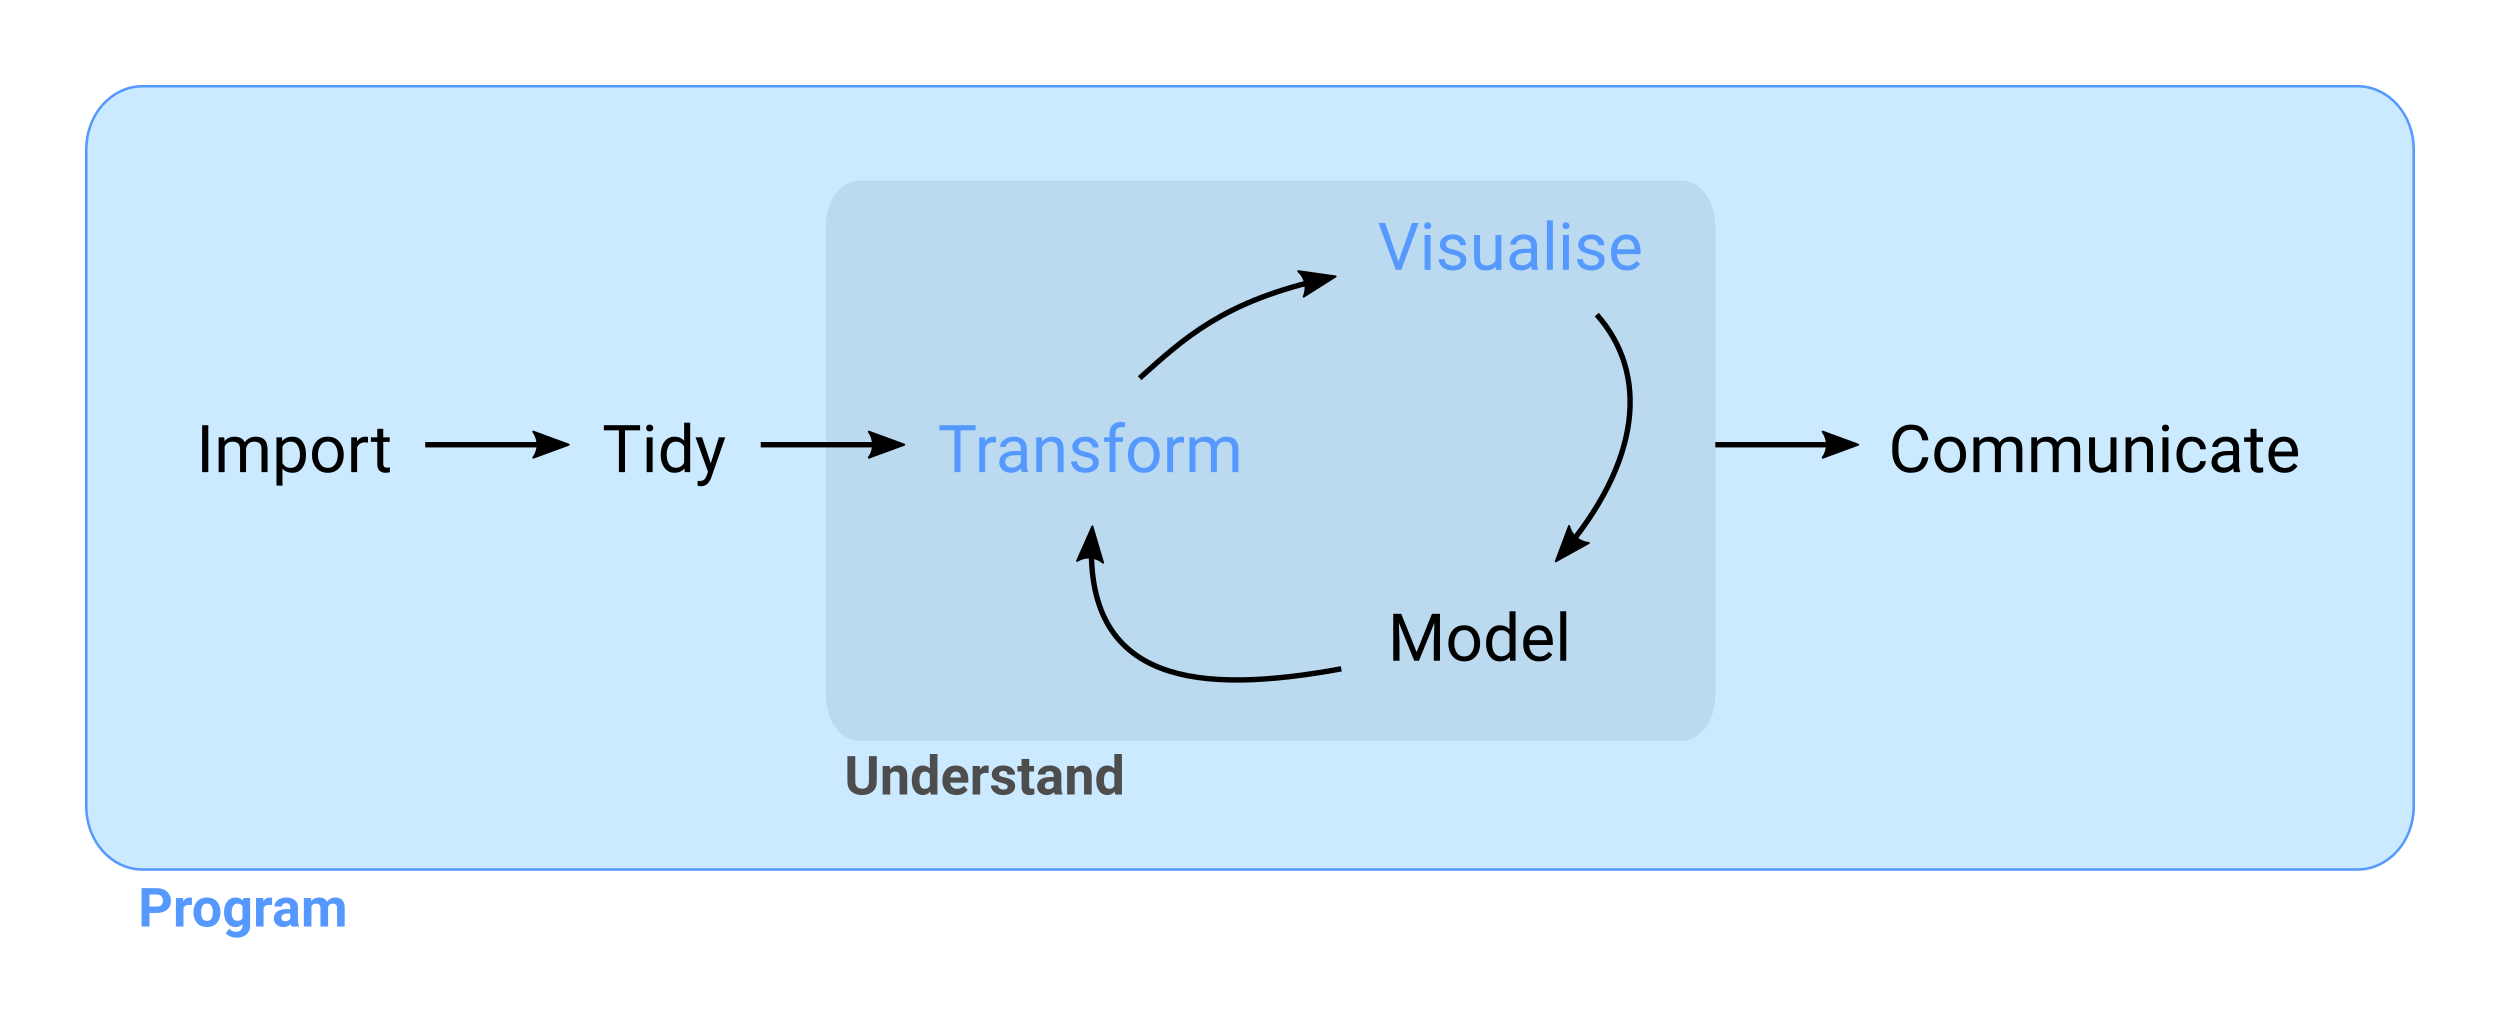
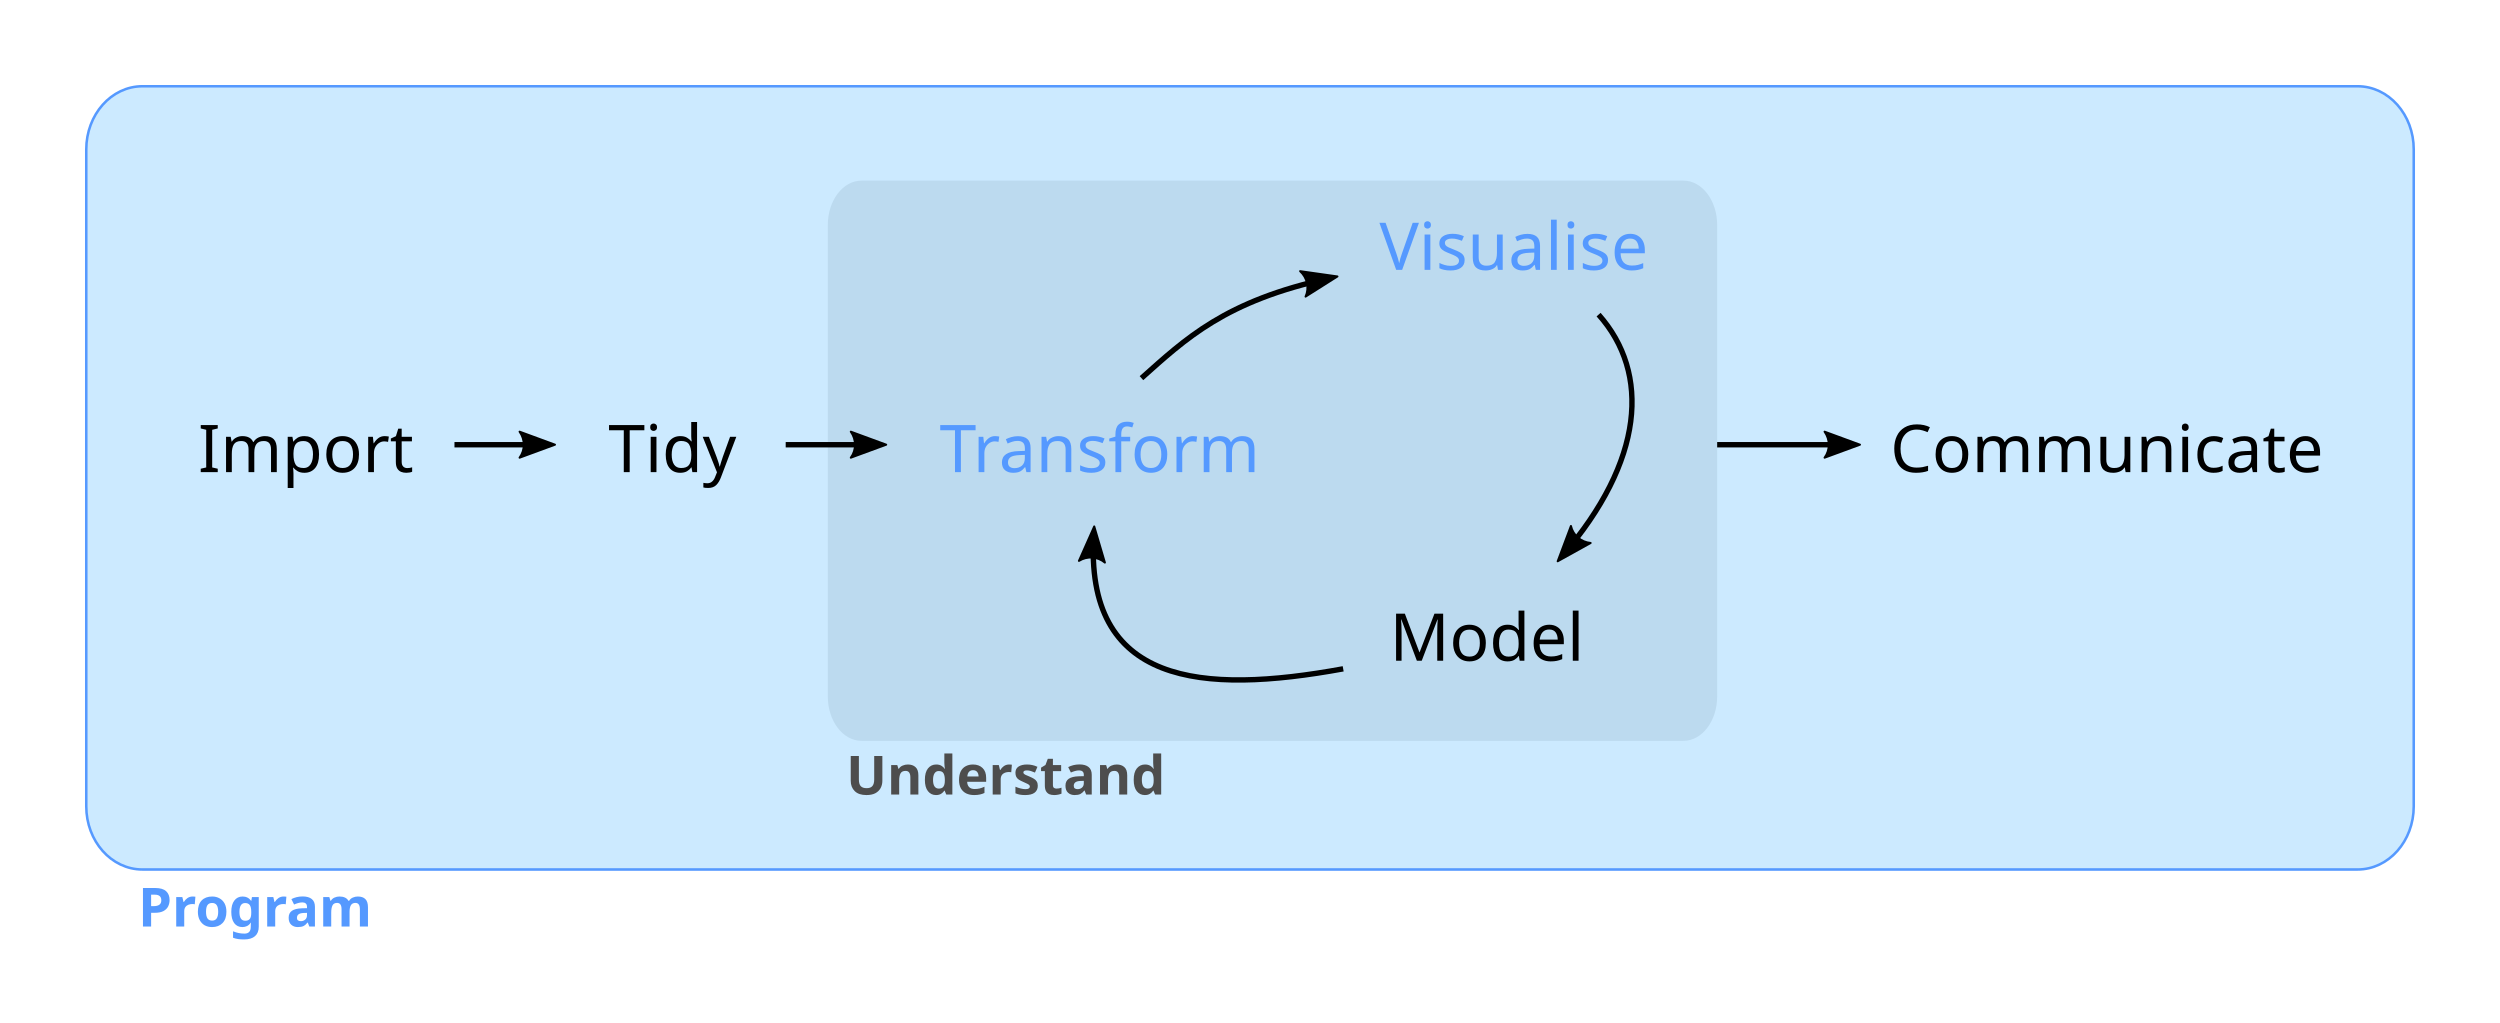
<svg xmlns="http://www.w3.org/2000/svg" version="1.1" id="svg2" width="147.09mm" height="60.173mm" viewBox="0 0 555.929 227.427">
  <defs id="defs6">
    <marker orient="auto" refY="0" refX="0" id="marker8276" style="overflow:visible">
      <path id="path8274" style="fill:#000000;fill-opacity:1;fill-rule:evenodd;stroke:#000000;stroke-width:0.625;stroke-linejoin:round;stroke-opacity:1" d="M 8.719,4.034 -2.207,0.016 8.719,-4.002 c -1.745,2.372 -1.735,5.617 -6e-7,8.035 z" transform="scale(-0.6)" />
    </marker>
    <marker orient="auto" refY="0" refX="0" id="marker7064" style="overflow:visible">
      <path id="path7062" style="fill:#000000;fill-opacity:1;fill-rule:evenodd;stroke:#000000;stroke-width:0.625;stroke-linejoin:round;stroke-opacity:1" d="M 8.719,4.034 -2.207,0.016 8.719,-4.002 c -1.745,2.372 -1.735,5.617 -6e-7,8.035 z" transform="scale(-0.6)" />
    </marker>
    <marker orient="auto" refY="0" refX="0" id="marker5888" style="overflow:visible">
      <path id="path5886" style="fill:#000000;fill-opacity:1;fill-rule:evenodd;stroke:#000000;stroke-width:0.625;stroke-linejoin:round;stroke-opacity:1" d="M 8.719,4.034 -2.207,0.016 8.719,-4.002 c -1.745,2.372 -1.735,5.617 -6e-7,8.035 z" transform="scale(-0.6)" />
    </marker>
    <marker orient="auto" refY="0" refX="0" id="marker5845" style="overflow:visible">
      <path id="path5843" style="fill:#000000;fill-opacity:1;fill-rule:evenodd;stroke:#000000;stroke-width:0.625;stroke-linejoin:round;stroke-opacity:1" d="M 8.719,4.034 -2.207,0.016 8.719,-4.002 c -1.745,2.372 -1.735,5.617 -6e-7,8.035 z" transform="scale(-0.6)" />
    </marker>
    <marker orient="auto" refY="0" refX="0" id="marker5115" style="overflow:visible">
      <path id="path5113" style="fill:#000000;fill-opacity:1;fill-rule:evenodd;stroke:#000000;stroke-width:0.625;stroke-linejoin:round;stroke-opacity:1" d="M 8.719,4.034 -2.207,0.016 8.719,-4.002 c -1.745,2.372 -1.735,5.617 -6e-7,8.035 z" transform="scale(-0.6)" />
    </marker>
    <marker style="overflow:visible" id="marker4863" refX="0" refY="0" orient="auto">
      <path transform="scale(-0.6)" d="M 8.719,4.034 -2.207,0.016 8.719,-4.002 c -1.745,2.372 -1.735,5.617 -6e-7,8.035 z" style="fill:#000000;fill-opacity:1;fill-rule:evenodd;stroke:#000000;stroke-width:0.625;stroke-linejoin:round;stroke-opacity:1" id="path4861" />
    </marker>
    <marker orient="auto" refY="0" refX="0" id="Arrow2Mend" style="overflow:visible">
      <path id="path4604" style="fill:#000000;fill-opacity:1;fill-rule:evenodd;stroke:#000000;stroke-width:0.625;stroke-linejoin:round;stroke-opacity:1" d="M 8.719,4.034 -2.207,0.016 8.719,-4.002 c -1.745,2.372 -1.735,5.617 -6e-7,8.035 z" transform="scale(-0.6)" />
    </marker>
  </defs>
-   <rect style="fill:#cceaff;fill-opacity:1;stroke:#5599ff;stroke-width:1.134;stroke-miterlimit:4;stroke-dasharray:none;paint-order:stroke markers fill" id="rect4537" width="517" height="173.605" x="19.465" y="19.465" rx="12.201" ry="13.756" />
-   <text xml:space="preserve" style="font-style:normal;font-weight:normal;font-size:40px;line-height:1.25;font-family:sans-serif;letter-spacing:0px;word-spacing:0px;fill:#4d4d4d;fill-opacity:1;stroke:none" x="30.712" y="206.033" id="text4571">
-     <tspan id="tspan4569" x="30.712" y="206.033" style="font-style:normal;font-variant:normal;font-weight:bold;font-stretch:normal;font-size:12px;font-family:Roboto;-inkscape-font-specification:'Roboto Bold';fill:#5599ff">Program</tspan>
-   </text>
-   <g id="g10460" transform="translate(27.61658,19.46457)">
-     <path id="path5111" d="m 353.673,79.432 h 30.311" style="fill:none;stroke:#000000;stroke-width:1.2;stroke-linecap:butt;stroke-linejoin:miter;stroke-miterlimit:4;stroke-dasharray:none;stroke-opacity:1;marker-end:url(#marker5115)" />
-     <rect style="fill:#bcdaef;fill-opacity:1;stroke:none;stroke-width:0.594;stroke-miterlimit:4;stroke-dasharray:none;paint-order:stroke markers fill" id="rect4539" width="197.771" height="124.58" x="156.05" y="20.7" rx="7.498" ry="9.871" />
-     <text id="text4543" y="85.532" x="16.013" style="font-style:normal;font-weight:normal;font-size:40px;line-height:1.25;font-family:sans-serif;letter-spacing:0px;word-spacing:0px;fill:#000000;fill-opacity:1;stroke:none" xml:space="preserve">
-       <tspan style="font-style:normal;font-variant:normal;font-weight:normal;font-stretch:normal;font-size:14.667px;font-family:Roboto;-inkscape-font-specification:Roboto" y="85.532" x="16.013" id="tspan4541">Import</tspan>
+   <g id="g978">
+     <rect ry="13.756" rx="12.201" y="19.465" x="19.465" height="173.605" width="517" id="rect4537" style="fill:#cceaff;fill-opacity:1;stroke:#5599ff;stroke-width:1.134;stroke-miterlimit:4;stroke-dasharray:none;paint-order:stroke markers fill" />
+     <text id="text4571" y="206.033" x="30.712" style="font-style:normal;font-weight:normal;font-size:40px;line-height:1.25;font-family:sans-serif;letter-spacing:0px;word-spacing:0px;fill:#4d4d4d;fill-opacity:1;stroke:none" xml:space="preserve">
+       <tspan style="font-style:normal;font-variant:normal;font-weight:bold;font-stretch:normal;font-size:12px;font-family:Fira Sans;-inkscape-font-specification:'Fira Sans Bold';fill:#5599ff" y="206.033" x="30.712" id="tspan4569">Program</tspan>
    </text>
-     <text xml:space="preserve" style="font-style:normal;font-weight:normal;font-size:40px;line-height:1.25;font-family:sans-serif;letter-spacing:0px;word-spacing:0px;fill:#000000;fill-opacity:1;stroke:none" x="106.304" y="85.532" id="text4547">
-       <tspan id="tspan4545" x="106.304" y="85.532" style="font-style:normal;font-variant:normal;font-weight:normal;font-stretch:normal;font-size:14.667px;font-family:Roboto;-inkscape-font-specification:Roboto">Tidy</tspan>
-     </text>
-     <text id="text4551" y="85.532" x="180.912" style="font-style:normal;font-weight:normal;font-size:40px;line-height:1.25;font-family:sans-serif;letter-spacing:0px;word-spacing:0px;fill:#000000;fill-opacity:1;stroke:none" xml:space="preserve">
-       <tspan style="font-style:normal;font-variant:normal;font-weight:normal;font-stretch:normal;font-size:14.667px;font-family:Roboto;-inkscape-font-specification:Roboto;fill:#5599ff" y="85.532" x="180.912" id="tspan4549">Transform</tspan>
-     </text>
-     <text xml:space="preserve" style="font-style:normal;font-weight:normal;font-size:40px;line-height:1.25;font-family:sans-serif;letter-spacing:0px;word-spacing:0px;fill:#0597fe;fill-opacity:1;stroke:none;" x="278.707" y="40.543" id="text4555">
-       <tspan id="tspan4553" x="278.707" y="40.543" style="font-style:normal;font-variant:normal;font-weight:normal;font-stretch:normal;font-size:14.667px;font-family:Roboto;-inkscape-font-specification:Roboto;fill:#5599ff;fill-opacity:1">Visualise</tspan>
-     </text>
-     <text id="text4559" y="127.472" x="280.995" style="font-style:normal;font-weight:normal;font-size:40px;line-height:1.25;font-family:sans-serif;letter-spacing:0px;word-spacing:0px;fill:#000000;fill-opacity:1;stroke:none;" xml:space="preserve">
-       <tspan style="font-style:normal;font-variant:normal;font-weight:normal;font-stretch:normal;font-size:14.667px;font-family:Roboto;-inkscape-font-specification:Roboto;fill:#000000;" y="127.472" x="280.995" id="tspan4557">Model</tspan>
-     </text>
-     <text xml:space="preserve" style="font-style:normal;font-weight:normal;font-size:40px;line-height:1.25;font-family:sans-serif;letter-spacing:0px;word-spacing:0px;fill:#000000;fill-opacity:1;stroke:none" x="392.314" y="85.532" id="text4563">
-       <tspan id="tspan4561" x="392.314" y="85.532" style="font-style:normal;font-variant:normal;font-weight:normal;font-stretch:normal;font-size:14.667px;font-family:Roboto;-inkscape-font-specification:Roboto;fill:#000000">Communicate</tspan>
-     </text>
-     <text xml:space="preserve" style="font-style:normal;font-weight:normal;font-size:40px;line-height:1.25;font-family:sans-serif;letter-spacing:0px;word-spacing:0px;fill:#4d4d4d;fill-opacity:1;stroke:none;" x="160.133" y="157.211" id="text4567">
-       <tspan id="tspan4565" x="160.133" y="157.211" style="font-style:normal;font-variant:normal;font-weight:bold;font-stretch:normal;font-size:12px;font-family:Roboto;-inkscape-font-specification:'Roboto Bold';fill:#4d4d4d;">Understand</tspan>
-     </text>
-     <path id="path4575" d="M 66.943,79.432 H 97.254" style="fill:none;stroke:#000000;stroke-width:1.2;stroke-linecap:butt;stroke-linejoin:miter;stroke-miterlimit:4;stroke-dasharray:none;stroke-opacity:1;marker-end:url(#Arrow2Mend)" />
-     <path style="fill:none;stroke:#000000;stroke-width:1.2;stroke-linecap:butt;stroke-linejoin:miter;stroke-miterlimit:4;stroke-dasharray:none;stroke-opacity:1;marker-end:url(#marker4863)" d="m 141.551,79.432 h 30.311" id="path4859" />
-     <path id="path5884" d="m 225.798,64.625 c 9.751,-8.661 18.494,-17.212 42.027,-22.267" style="fill:none;stroke:#000000;stroke-width:1.2;stroke-linecap:butt;stroke-linejoin:miter;stroke-miterlimit:4;stroke-dasharray:none;stroke-opacity:1;marker-end:url(#marker5888)" />
-     <path id="path7060" d="m 270.654,129.264 c -31.299,5.723 -57.674,3.741 -55.451,-30.077" style="fill:none;stroke:#000000;stroke-width:1.2;stroke-linecap:butt;stroke-linejoin:miter;stroke-miterlimit:4;stroke-dasharray:none;stroke-opacity:1;marker-end:url(#marker7064)" />
-     <path id="path8272" d="m 327.452,50.499 c 11.592,13.041 10.135,32.526 -8.07,53.638" style="fill:none;stroke:#000000;stroke-width:1.2;stroke-linecap:butt;stroke-linejoin:miter;stroke-miterlimit:4;stroke-dasharray:none;stroke-opacity:1;marker-end:url(#marker8276)" />
-     <flowRoot xml:space="preserve" id="flowRoot993" style="fill:black;fill-opacity:1;stroke:none;font-family:sans-serif;font-style:normal;font-weight:normal;font-size:40px;line-height:1.25;letter-spacing:0px;word-spacing:0px">
-       <flowRegion id="flowRegion995">
-         <rect id="rect997" width="42.321" height="71.678" x="364.111" y="154.986" />
-       </flowRegion>
-       <flowPara id="flowPara999" />
-     </flowRoot>
+   </g>
+   <g id="g10460" transform="translate(28.03028,19.46457)">
+     <g id="g931">
+       <path style="fill:none;stroke:#000000;stroke-width:1.2;stroke-linecap:butt;stroke-linejoin:miter;stroke-miterlimit:4;stroke-dasharray:none;stroke-opacity:1;marker-end:url(#marker5115)" d="m 353.673,79.432 h 30.311" id="path5111" />
+       <rect ry="9.871" rx="7.498" y="20.7" x="156.05" height="124.58" width="197.771" id="rect4539" style="fill:#bcdaef;fill-opacity:1;stroke:none;stroke-width:0.594;stroke-miterlimit:4;stroke-dasharray:none;paint-order:stroke markers fill" />
+       <text xml:space="preserve" style="font-style:normal;font-weight:normal;font-size:40px;line-height:1.25;font-family:sans-serif;letter-spacing:0px;word-spacing:0px;fill:#000000;fill-opacity:1;stroke:none" x="16.013" y="85.532" id="text4543">
+         <tspan id="tspan4541" x="16.013" y="85.532" style="font-style:normal;font-variant:normal;font-weight:normal;font-stretch:normal;font-size:14.667px;font-family:'Fira Sans';-inkscape-font-specification:'Fira Sans'">Import</tspan>
+       </text>
+       <text id="text4547" y="85.532" x="107.258" style="font-style:normal;font-weight:normal;font-size:40px;line-height:1.25;font-family:sans-serif;letter-spacing:0px;word-spacing:0px;fill:#000000;fill-opacity:1;stroke:none" xml:space="preserve">
+         <tspan style="font-style:normal;font-variant:normal;font-weight:normal;font-stretch:normal;font-size:14.667px;font-family:'Fira Sans';-inkscape-font-specification:'Fira Sans'" y="85.532" x="107.258" id="tspan4545">Tidy</tspan>
+       </text>
+       <text xml:space="preserve" style="font-style:normal;font-weight:normal;font-size:40px;line-height:1.25;font-family:sans-serif;letter-spacing:0px;word-spacing:0px;fill:#000000;fill-opacity:1;stroke:none" x="180.912" y="85.532" id="text4551">
+         <tspan id="tspan4549" x="180.912" y="85.532" style="font-style:normal;font-variant:normal;font-weight:normal;font-stretch:normal;font-size:14.667px;font-family:'Fira Sans';-inkscape-font-specification:'Fira Sans';fill:#5599ff">Transform</tspan>
+       </text>
+       <text id="text4555" y="40.543" x="278.707" style="font-style:normal;font-weight:normal;font-size:40px;line-height:1.25;font-family:sans-serif;letter-spacing:0px;word-spacing:0px;fill:#0597fe;fill-opacity:1;stroke:none" xml:space="preserve">
+         <tspan style="font-style:normal;font-variant:normal;font-weight:normal;font-stretch:normal;font-size:14.667px;font-family:'Fira Sans';-inkscape-font-specification:'Fira Sans';fill:#5599ff;fill-opacity:1" y="40.543" x="278.707" id="tspan4553">Visualise</tspan>
+       </text>
+       <text xml:space="preserve" style="font-style:normal;font-weight:normal;font-size:40px;line-height:1.25;font-family:sans-serif;letter-spacing:0px;word-spacing:0px;fill:#000000;fill-opacity:1;stroke:none" x="280.995" y="127.472" id="text4559">
+         <tspan id="tspan4557" x="280.995" y="127.472" style="font-style:normal;font-variant:normal;font-weight:normal;font-stretch:normal;font-size:14.667px;font-family:'Fira Sans';-inkscape-font-specification:'Fira Sans';fill:#000000">Model</tspan>
+       </text>
+       <text id="text4563" y="85.532" x="392.314" style="font-style:normal;font-weight:normal;font-size:40px;line-height:1.25;font-family:sans-serif;letter-spacing:0px;word-spacing:0px;fill:#000000;fill-opacity:1;stroke:none" xml:space="preserve">
+         <tspan style="font-style:normal;font-variant:normal;font-weight:normal;font-stretch:normal;font-size:14.667px;font-family:'Fira Sans';-inkscape-font-specification:'Fira Sans';fill:#000000" y="85.532" x="392.314" id="tspan4561">Communicate</tspan>
+       </text>
+       <text id="text4567" y="157.211" x="160.133" style="font-style:normal;font-weight:normal;font-size:40px;line-height:1.25;font-family:sans-serif;letter-spacing:0px;word-spacing:0px;fill:#4d4d4d;fill-opacity:1;stroke:none" xml:space="preserve">
+         <tspan style="font-style:normal;font-variant:normal;font-weight:bold;font-stretch:normal;font-size:12px;font-family:'Fira Sans';-inkscape-font-specification:'Fira Sans Bold';fill:#4d4d4d" y="157.211" x="160.133" id="tspan4565">Understand</tspan>
+       </text>
+       <path style="fill:none;stroke:#000000;stroke-width:1.2;stroke-linecap:butt;stroke-linejoin:miter;stroke-miterlimit:4;stroke-dasharray:none;stroke-opacity:1;marker-end:url(#Arrow2Mend)" d="M 73.03,79.432 H 93.788" id="path4575" />
+       <path id="path4859" d="m 146.684,79.432 h 20.758" style="fill:none;stroke:#000000;stroke-width:1.2;stroke-linecap:butt;stroke-linejoin:miter;stroke-miterlimit:4;stroke-dasharray:none;stroke-opacity:1;marker-end:url(#marker4863)" />
+       <path style="fill:none;stroke:#000000;stroke-width:1.2;stroke-linecap:butt;stroke-linejoin:miter;stroke-miterlimit:4;stroke-dasharray:none;stroke-opacity:1;marker-end:url(#marker5888)" d="m 225.798,64.625 c 9.751,-8.661 18.494,-17.212 42.027,-22.267" id="path5884" />
+       <path style="fill:none;stroke:#000000;stroke-width:1.2;stroke-linecap:butt;stroke-linejoin:miter;stroke-miterlimit:4;stroke-dasharray:none;stroke-opacity:1;marker-end:url(#marker7064)" d="m 270.654,129.264 c -31.299,5.723 -57.674,3.741 -55.451,-30.077" id="path7060" />
+       <path style="fill:none;stroke:#000000;stroke-width:1.2;stroke-linecap:butt;stroke-linejoin:miter;stroke-miterlimit:4;stroke-dasharray:none;stroke-opacity:1;marker-end:url(#marker8276)" d="m 327.452,50.499 c 11.592,13.041 10.135,32.526 -8.07,53.638" id="path8272" />
+       <flowRoot style="font-style:normal;font-weight:normal;font-size:40px;line-height:1.25;font-family:sans-serif;letter-spacing:0px;word-spacing:0px;fill:#000000;fill-opacity:1;stroke:none" id="flowRoot993" xml:space="preserve">
+         <flowRegion id="flowRegion995">
+           <rect y="154.986" x="364.111" height="71.678" width="42.321" id="rect997" />
+         </flowRegion>
+         <flowPara id="flowPara999" />
+       </flowRoot>
+     </g>
  </g>
  <flowRoot xml:space="preserve" id="flowRoot965" style="fill:black;fill-opacity:1;stroke:none;font-family:sans-serif;font-style:normal;font-weight:normal;font-size:40px;line-height:1.25;letter-spacing:0px;word-spacing:0px">
    <flowRegion id="flowRegion967">
      <rect id="rect969" width="78.923" height="61.384" x="342.379" y="170.618" />
    </flowRegion>
    <flowPara id="flowPara971" />
  </flowRoot>
</svg>
